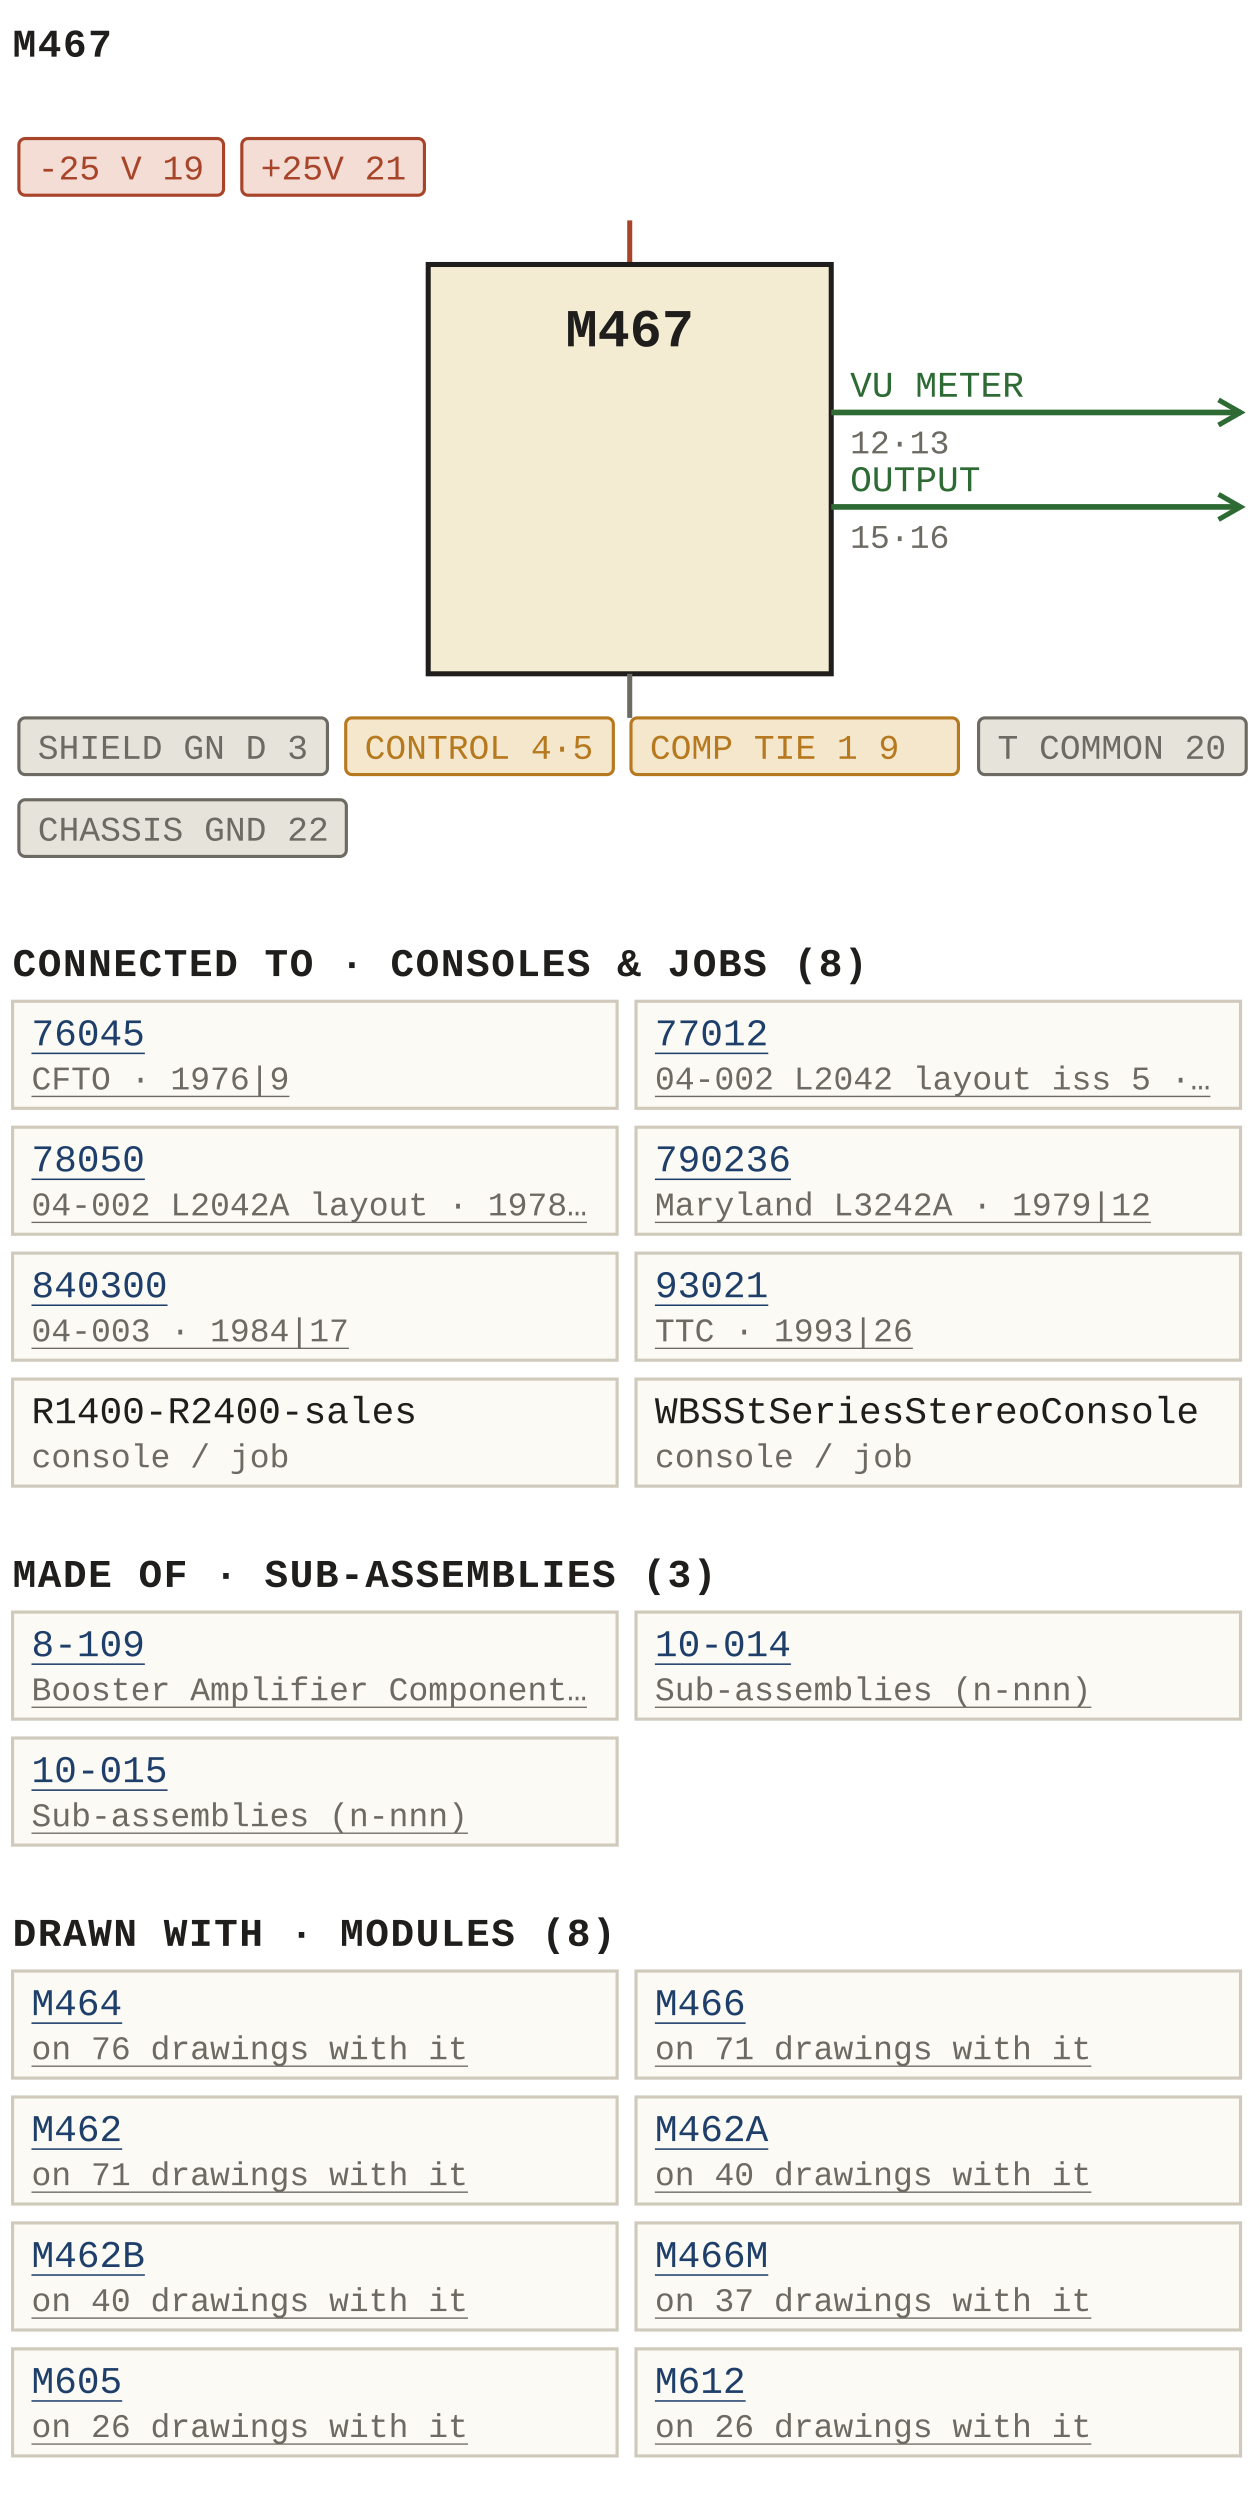
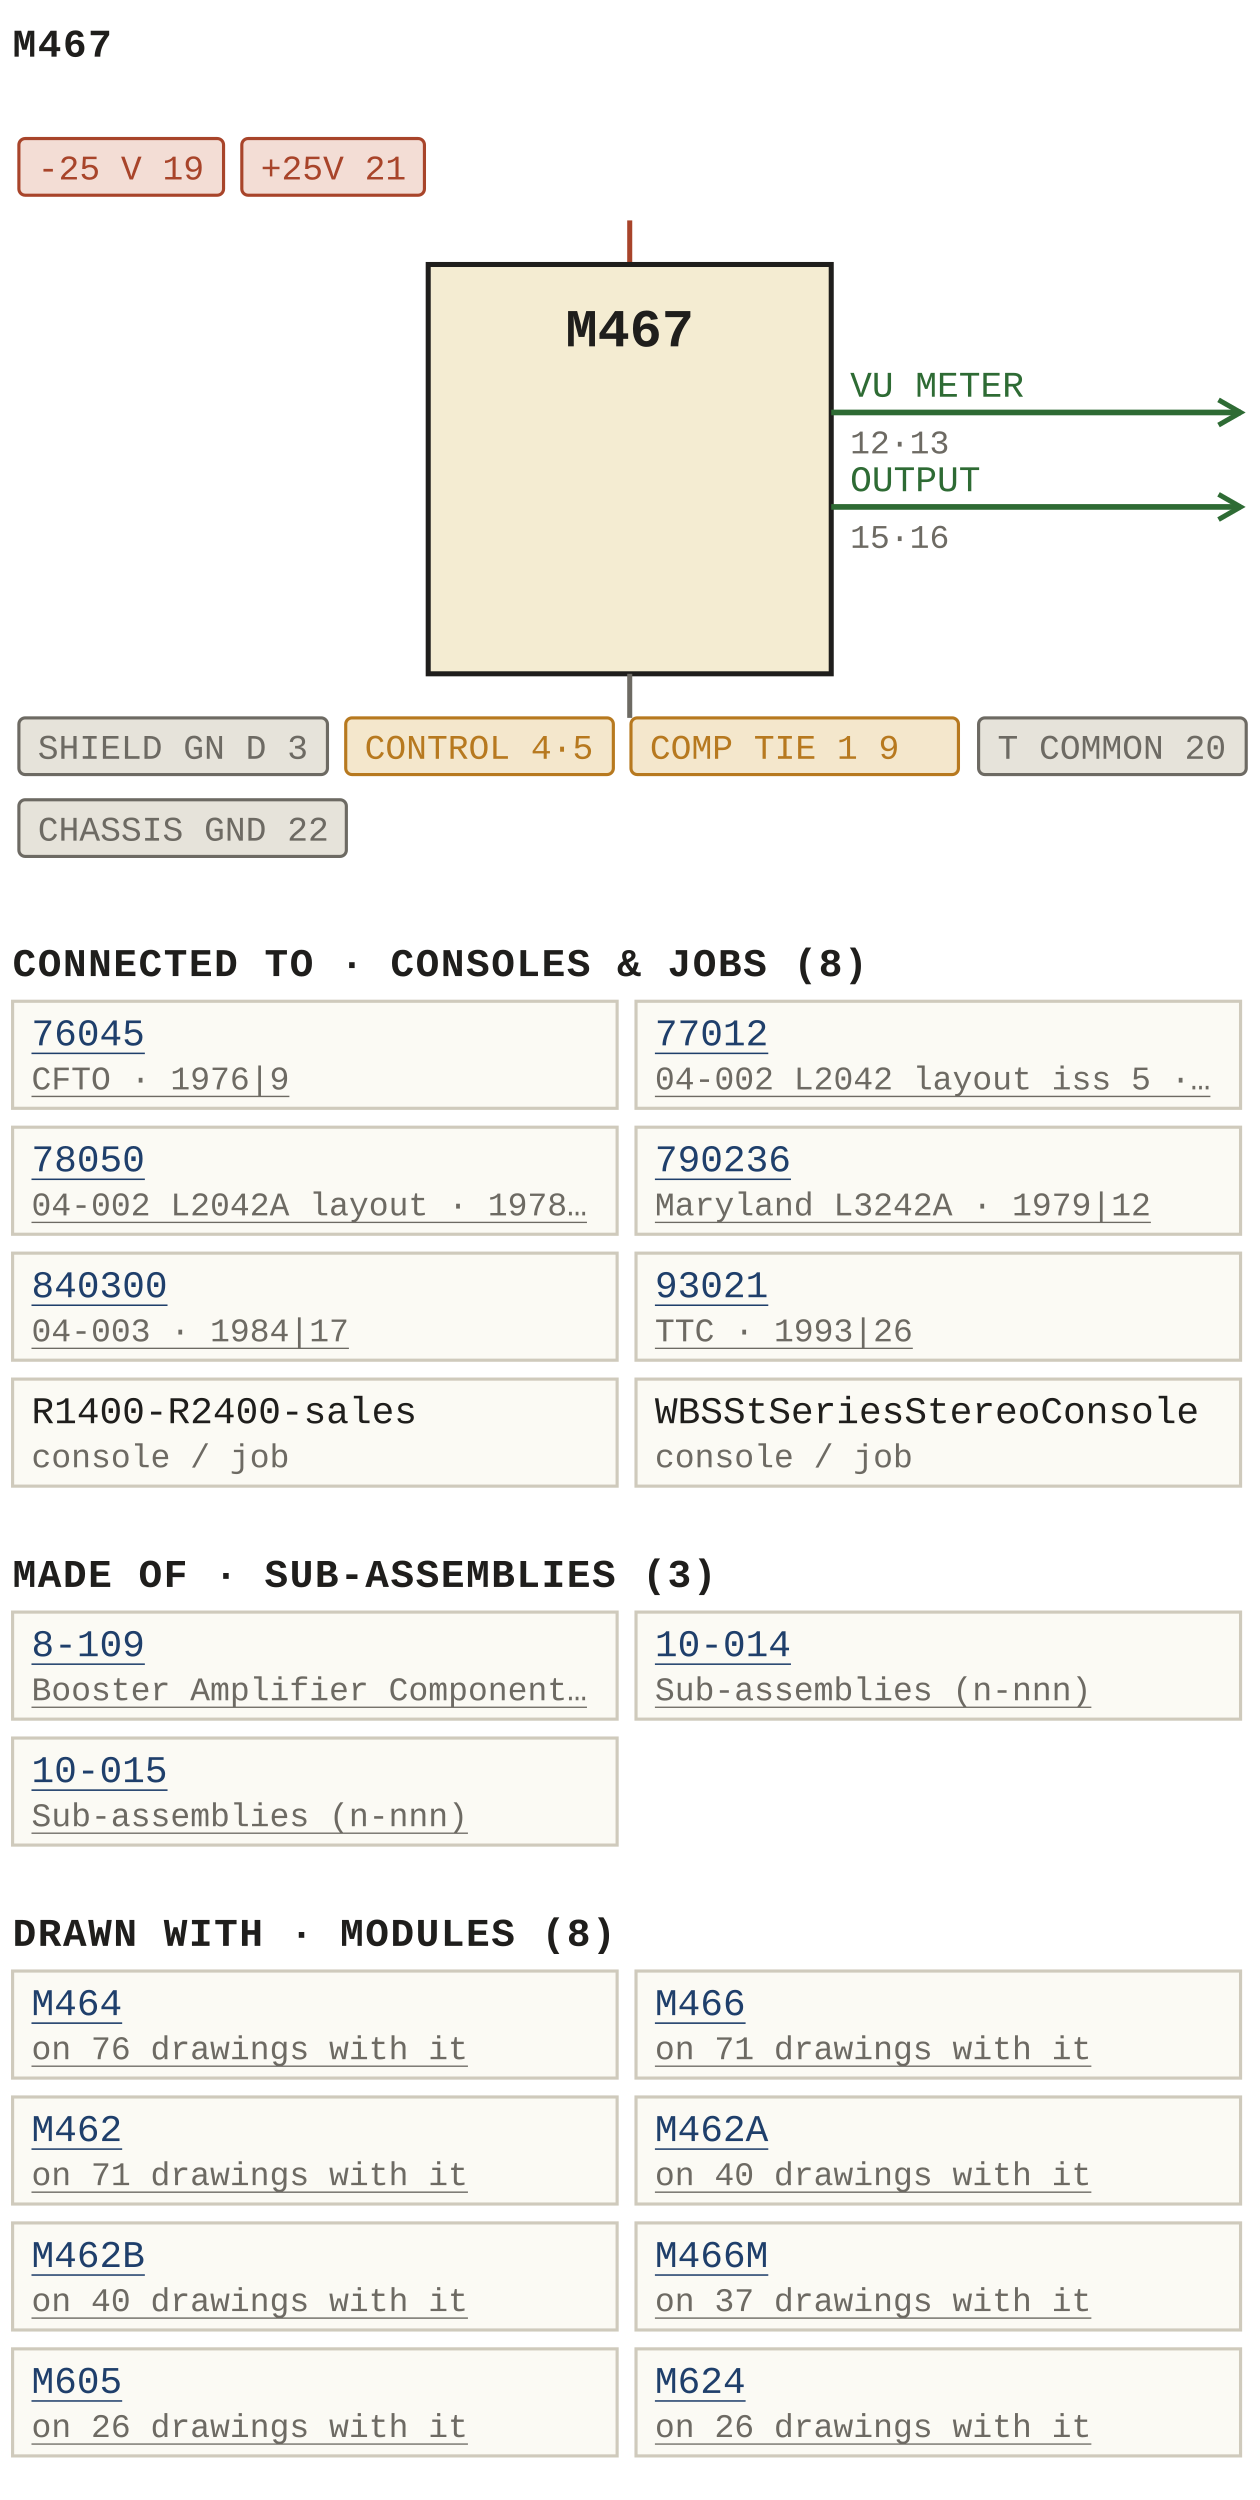
<svg xmlns="http://www.w3.org/2000/svg" class="wp" viewBox="0 0 400 794" width="400" height="794" role="img" aria-label="M467 connections" style="width:100%;max-width:500px;height:auto;background:#fbfaf4">
  <style>.wp text{font-family:"Courier Prime","Courier New",Courier,monospace;fill:#1f1e1c;font-size:12px} .wp .f{fill:#6d6a63;font-size:10.5px} .wp .h{font-size:12.5px;font-weight:700;letter-spacing:.04em} .wp .b{font-size:17px;font-weight:700} .wp a text{fill:#1f3f6b;text-decoration:underline} .wp a:hover rect{fill:#efe9d2}</style>
  <text x="4" y="18" class="h">M467</text>
  <rect x="6" y="44" width="65" height="18" rx="2" fill="#f3ddd5" stroke="#a8442a" />
  <text x="12" y="57" style="font-size:11px;fill:#a8442a">-25 V 19</text>
  <rect x="76.8" y="44" width="58" height="18" rx="2" fill="#f3ddd5" stroke="#a8442a" />
  <text x="82.8" y="57" style="font-size:11px;fill:#a8442a">+25V 21</text>
  <line x1="200.0" y1="70" x2="200.0" y2="84" stroke="#a8442a" stroke-width="1.6" />
  <rect x="136" y="84" width="128" height="130" fill="#f4ecd2" stroke="#1f1e1c" stroke-width="1.6" />
  <text x="200.0" y="110" class="b" text-anchor="middle">M467</text>
  <line x1="264" y1="131" x2="394" y2="131" stroke="#2e6b34" stroke-width="1.8" />
  <path d="M387,127 L394,131 L387,135" fill="none" stroke="#2e6b34" stroke-width="1.6" />
  <text x="270" y="126" text-anchor="start" style="font-size:11.5px;fill:#2e6b34">VU METER</text>
  <text x="270" y="144" text-anchor="start" class="f">12·13</text>
  <line x1="264" y1="161" x2="394" y2="161" stroke="#2e6b34" stroke-width="1.8" />
  <path d="M387,157 L394,161 L387,165" fill="none" stroke="#2e6b34" stroke-width="1.6" />
  <text x="270" y="156" text-anchor="start" style="font-size:11.5px;fill:#2e6b34">OUTPUT</text>
  <text x="270" y="174" text-anchor="start" class="f">15·16</text>
  <line x1="200.0" y1="214" x2="200.0" y2="228" stroke="#6d6a63" stroke-width="1.6" />
  <rect x="6" y="228" width="98" height="18" rx="2" fill="#e6e3da" stroke="#6d6a63" />
  <text x="12" y="241" style="font-size:11px;fill:#6d6a63">SHIELD GN D 3</text>
  <rect x="109.8" y="228" width="85" height="18" rx="2" fill="#f4e7cc" stroke="#b7791f" />
  <text x="115.8" y="241" style="font-size:11px;fill:#b7791f">CONTROL 4·5</text>
  <rect x="200.4" y="228" width="104" height="18" rx="2" fill="#f4e7cc" stroke="#b7791f" />
  <text x="206.4" y="241" style="font-size:11px;fill:#b7791f">COMP TIE   1 9</text>
  <rect x="310.8" y="228" width="85" height="18" rx="2" fill="#e6e3da" stroke="#6d6a63" />
  <text x="316.8" y="241" style="font-size:11px;fill:#6d6a63">T COMMON 20</text>
  <rect x="6" y="254" width="104" height="18" rx="2" fill="#e6e3da" stroke="#6d6a63" />
  <text x="12" y="267" style="font-size:11px;fill:#6d6a63">CHASSIS GND 22</text>
  <text x="4" y="310" class="h">CONNECTED TO · CONSOLES &amp; JOBS (8)</text>
  <a href="../../PAGES/Job-76045.html">
    <rect x="4" y="318" width="192" height="34" fill="#fbfaf4" stroke="#cfcabc" />
    <text x="10" y="332">76045</text>
    <text x="10" y="346" class="f">CFTO · 1976|9</text>
  </a>
  <a href="../../PAGES/Job-77012.html">
    <rect x="202" y="318" width="192" height="34" fill="#fbfaf4" stroke="#cfcabc" />
    <text x="208" y="332">77012</text>
    <text x="208" y="346" class="f">04-002 L2042 layout iss 5 ·…</text>
  </a>
  <a href="../../PAGES/Job-78050.html">
    <rect x="4" y="358" width="192" height="34" fill="#fbfaf4" stroke="#cfcabc" />
    <text x="10" y="372">78050</text>
    <text x="10" y="386" class="f">04-002 L2042A layout · 1978…</text>
  </a>
  <a href="../../PAGES/Job-790236.html">
    <rect x="202" y="358" width="192" height="34" fill="#fbfaf4" stroke="#cfcabc" />
    <text x="208" y="372">790236</text>
    <text x="208" y="386" class="f">Maryland L3242A · 1979|12</text>
  </a>
  <a href="../../PAGES/Job-840300.html">
    <rect x="4" y="398" width="192" height="34" fill="#fbfaf4" stroke="#cfcabc" />
    <text x="10" y="412">840300</text>
    <text x="10" y="426" class="f">04-003 · 1984|17</text>
  </a>
  <a href="../../PAGES/Job-93021.html">
    <rect x="202" y="398" width="192" height="34" fill="#fbfaf4" stroke="#cfcabc" />
    <text x="208" y="412">93021</text>
    <text x="208" y="426" class="f">TTC · 1993|26</text>
  </a>
  <rect x="4" y="438" width="192" height="34" fill="#fbfaf4" stroke="#cfcabc" />
  <text x="10" y="452">R1400-R2400-sales</text>
  <text x="10" y="466" class="f">console / job</text>
  <rect x="202" y="438" width="192" height="34" fill="#fbfaf4" stroke="#cfcabc" />
  <text x="208" y="452">WBSStSeriesStereoConsole</text>
  <text x="208" y="466" class="f">console / job</text>
  <text x="4" y="504" class="h">MADE OF · SUB-ASSEMBLIES (3)</text>
  <a href="../../PAGES/Register-Sub-assemblies-n-nnn.html#8-109">
    <rect x="4" y="512" width="192" height="34" fill="#fbfaf4" stroke="#cfcabc" />
    <text x="10" y="526">8-109</text>
    <text x="10" y="540" class="f">Booster Amplifier Component…</text>
  </a>
  <a href="../../PAGES/Register-Sub-assemblies-n-nnn.html#10-014">
    <rect x="202" y="512" width="192" height="34" fill="#fbfaf4" stroke="#cfcabc" />
    <text x="208" y="526">10-014</text>
    <text x="208" y="540" class="f">Sub-assemblies (n-nnn)</text>
  </a>
  <a href="../../PAGES/Register-Sub-assemblies-n-nnn.html#10-015">
    <rect x="4" y="552" width="192" height="34" fill="#fbfaf4" stroke="#cfcabc" />
    <text x="10" y="566">10-015</text>
    <text x="10" y="580" class="f">Sub-assemblies (n-nnn)</text>
  </a>
  <text x="4" y="618" class="h">DRAWN WITH · MODULES (8)</text>
  <a href="../../PAGES/M464.html">
    <rect x="4" y="626" width="192" height="34" fill="#fbfaf4" stroke="#cfcabc" />
    <text x="10" y="640">M464</text>
    <text x="10" y="654" class="f">on 76 drawings with it</text>
  </a>
  <a href="../../PAGES/M466.html">
    <rect x="202" y="626" width="192" height="34" fill="#fbfaf4" stroke="#cfcabc" />
    <text x="208" y="640">M466</text>
    <text x="208" y="654" class="f">on 71 drawings with it</text>
  </a>
  <a href="../../PAGES/M462.html">
    <rect x="4" y="666" width="192" height="34" fill="#fbfaf4" stroke="#cfcabc" />
    <text x="10" y="680">M462</text>
    <text x="10" y="694" class="f">on 71 drawings with it</text>
  </a>
  <a href="../../PAGES/M462A.html">
    <rect x="202" y="666" width="192" height="34" fill="#fbfaf4" stroke="#cfcabc" />
    <text x="208" y="680">M462A</text>
    <text x="208" y="694" class="f">on 40 drawings with it</text>
  </a>
  <a href="../../PAGES/M462B.html">
    <rect x="4" y="706" width="192" height="34" fill="#fbfaf4" stroke="#cfcabc" />
    <text x="10" y="720">M462B</text>
    <text x="10" y="734" class="f">on 40 drawings with it</text>
  </a>
  <a href="../../PAGES/M466M.html">
    <rect x="202" y="706" width="192" height="34" fill="#fbfaf4" stroke="#cfcabc" />
    <text x="208" y="720">M466M</text>
    <text x="208" y="734" class="f">on 37 drawings with it</text>
  </a>
  <a href="../../PAGES/M605.html">
    <rect x="4" y="746" width="192" height="34" fill="#fbfaf4" stroke="#cfcabc" />
    <text x="10" y="760">M605</text>
    <text x="10" y="774" class="f">on 26 drawings with it</text>
  </a>
-   <a href="../../PAGES/M612.html">
+   <a href="../../PAGES/M624.html">
    <rect x="202" y="746" width="192" height="34" fill="#fbfaf4" stroke="#cfcabc" />
-     <text x="208" y="760">M612</text>
+     <text x="208" y="760">M624</text>
    <text x="208" y="774" class="f">on 26 drawings with it</text>
  </a>
</svg>
